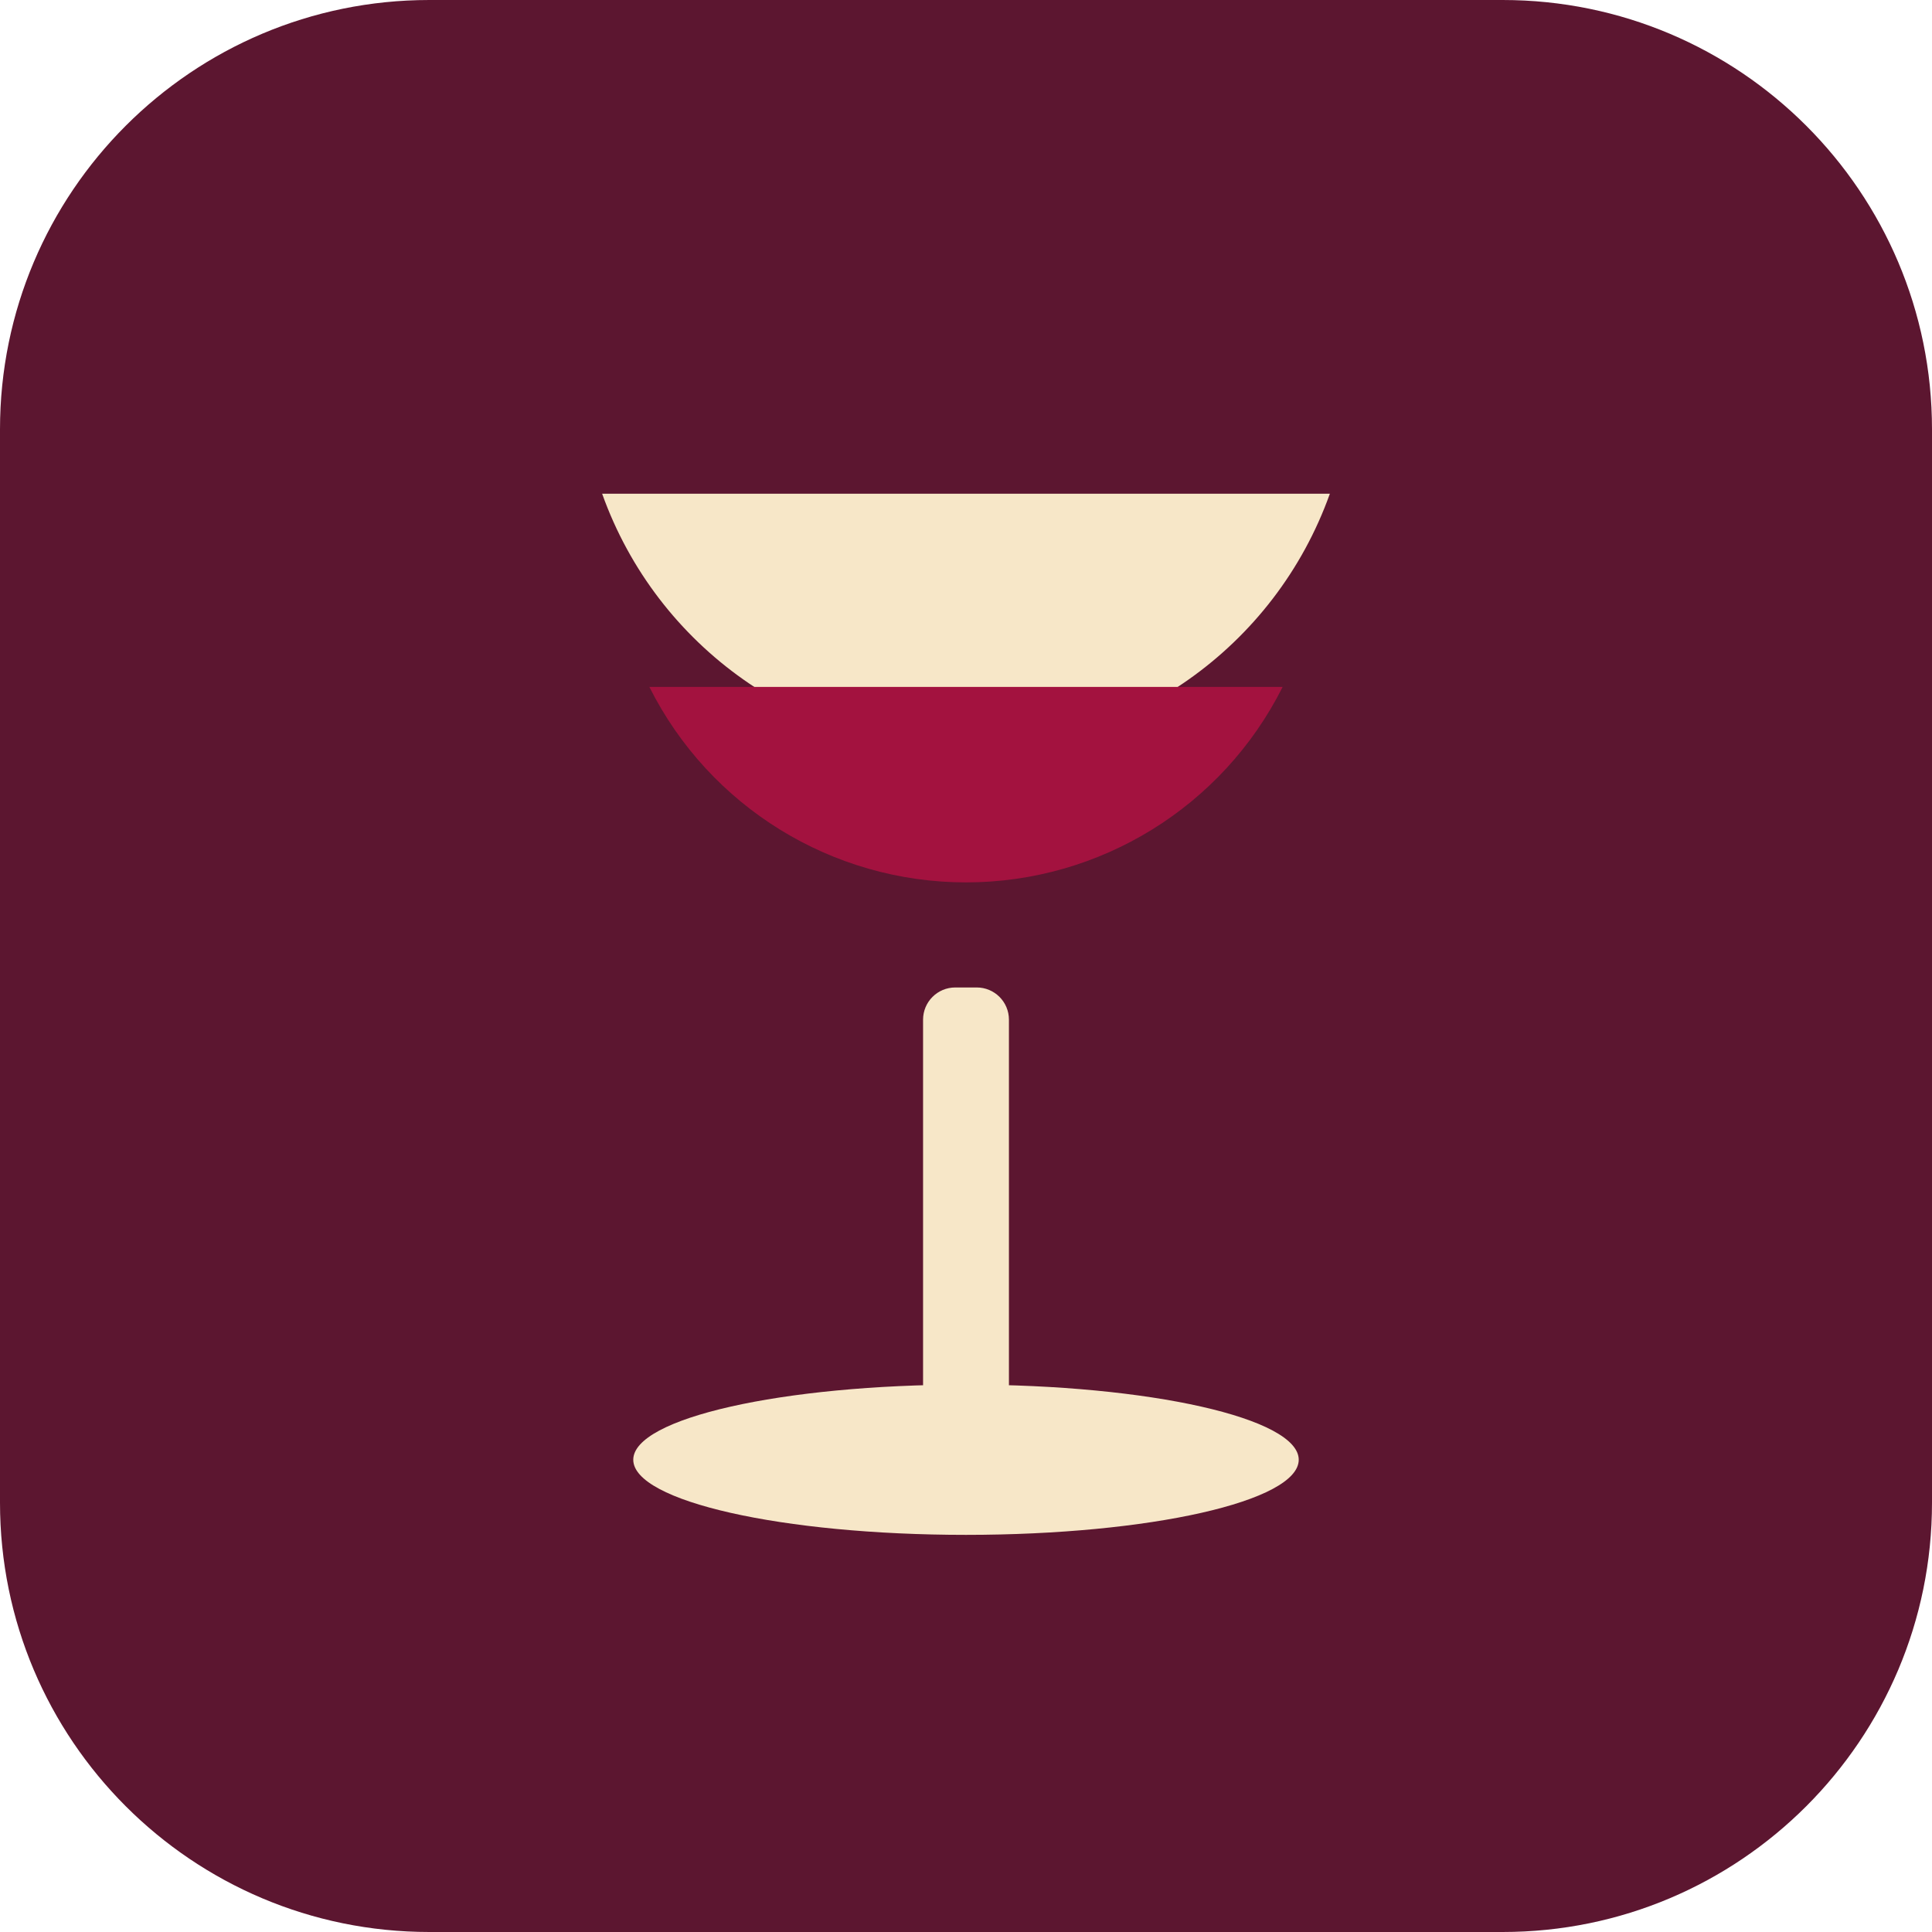
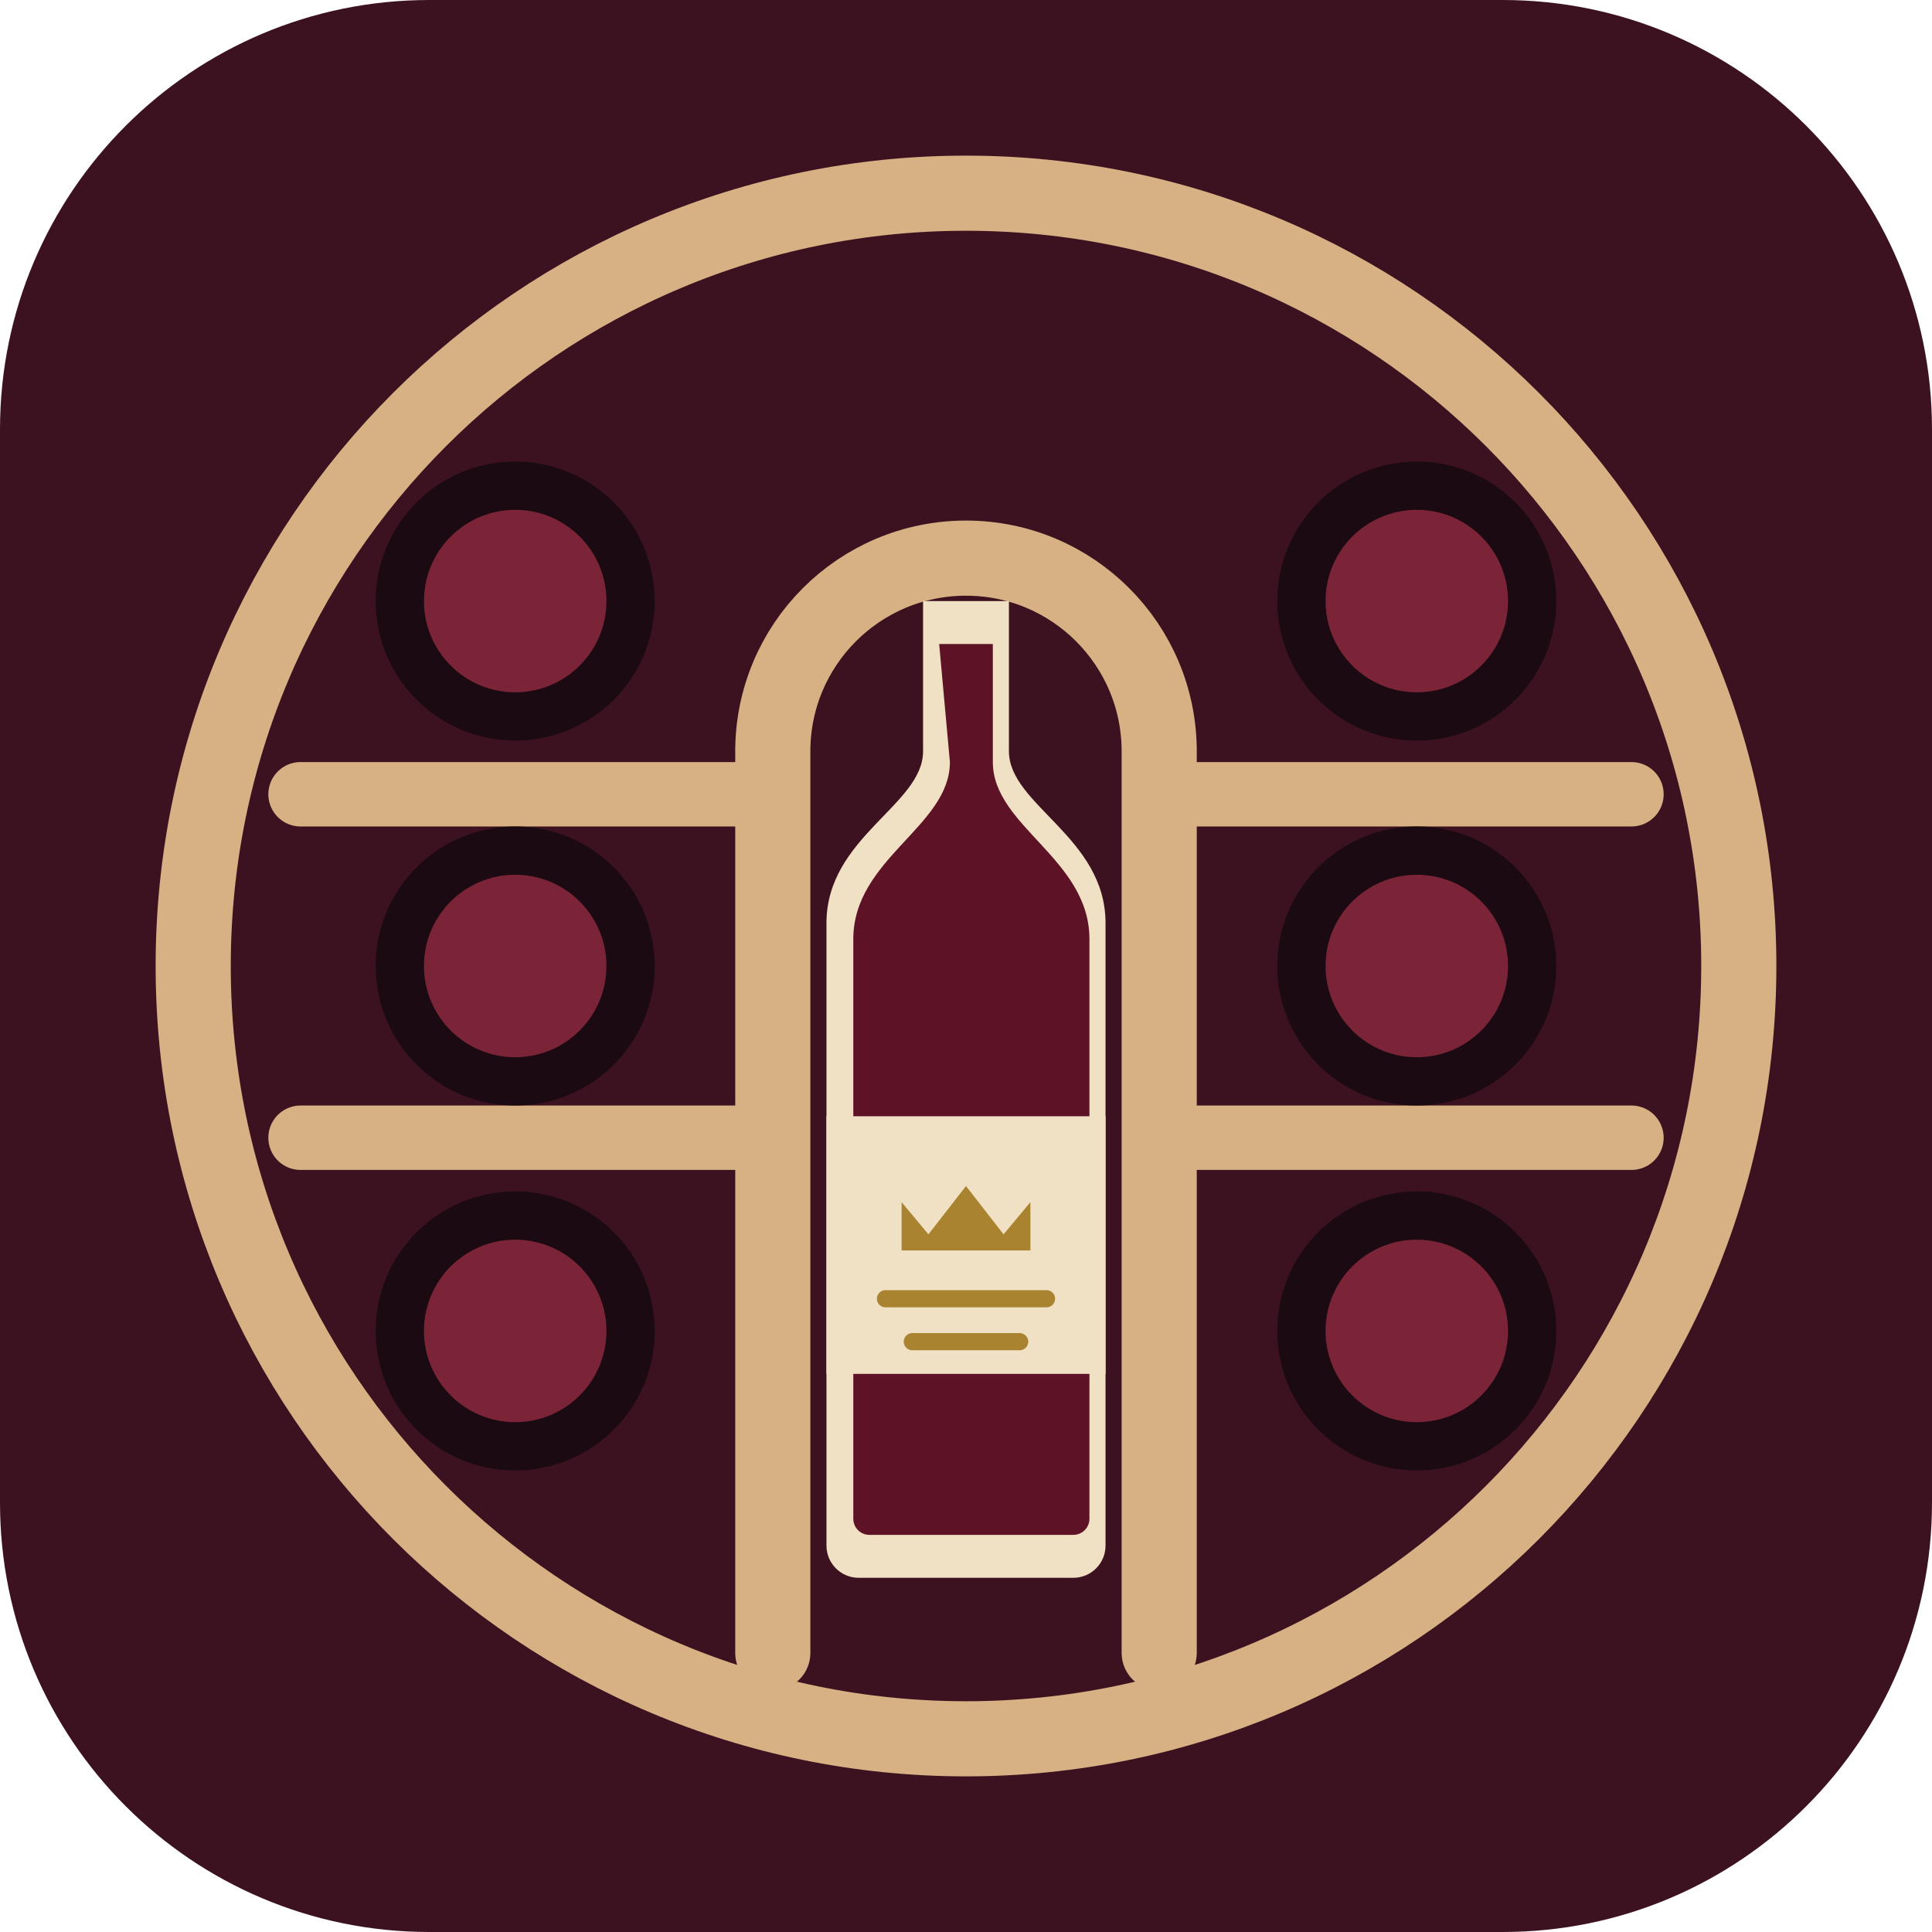
<svg xmlns="http://www.w3.org/2000/svg" viewBox="0 0 180 180" width="180" height="180" role="img" aria-label="Garrafeira">
-   <rect width="180" height="180" rx="40" fill="#5c1630" />
-   <path d="M56.1 46 A36 36 0 0 0 123.9 46 Z" fill="#f7e7c8" />
-   <path d="M60.5 64 A33 33 0 0 0 119.5 64 Z" fill="#a3123f" />
-   <rect x="86" y="92" width="8" height="40" rx="3" fill="#f7e7c8" />
-   <ellipse cx="90" cy="136" rx="31" ry="7" fill="#f7e7c8" />
+   <rect width="180" height="180" rx="40" fill="#3d1220" />
+   <g stroke="#d7b183" stroke-width="6" stroke-linecap="round">
+     <path d="M28 74h42M110 74h42M28 106h42M110 106h42" />
+   </g>
+   <g>
+     <circle cx="48" cy="56" r="13" fill="#1c0a12" />
+     <circle cx="48" cy="56" r="8.5" fill="#7b2438" />
+     <circle cx="48" cy="90" r="13" fill="#1c0a12" />
+     <circle cx="48" cy="90" r="8.5" fill="#7b2438" />
+     <circle cx="48" cy="124" r="13" fill="#1c0a12" />
+     <circle cx="48" cy="124" r="8.5" fill="#7b2438" />
+     <circle cx="132" cy="56" r="13" fill="#1c0a12" />
+     <circle cx="132" cy="56" r="8.5" fill="#7b2438" />
+     <circle cx="132" cy="90" r="13" fill="#1c0a12" />
+     <circle cx="132" cy="90" r="8.5" fill="#7b2438" />
+     <circle cx="132" cy="124" r="13" fill="#1c0a12" />
+     <circle cx="132" cy="124" r="8.5" fill="#7b2438" />
+   </g>
+   <circle cx="90" cy="90" r="72" fill="none" stroke="#d7b183" stroke-width="7" />
+   <path d="M72 154V70a18 18 0 0 1 36 0v84" fill="none" stroke="#d7b183" stroke-width="7" stroke-linecap="round" />
+   <path d="M86 56h8v14c0 5 9 8 9 16v58a3 3 0 0 1-3 3H80a3 3 0 0 1-3-3V86c0-8 9-11 9-16z" fill="#f0e0c4" />
+   <path d="M87.5 60h5v11c0 6 9 9 9 16.5v54a1.5 1.5 0 0 1-1.5 1.5H81a1.5 1.5 0 0 1-1.5-1.5V87.5c0-7.5 9-10.5 9-16.5z" fill="#5e1226" />
+   <rect x="77" y="104" width="26" height="24" fill="#f0e0c4" />
+   <path d="M84 112l2.5 3 3.5-4.5 3.5 4.5 2.5-3v4.5H84z" fill="#a9832f" />
+   <g stroke="#a9832f" stroke-width="1.6" stroke-linecap="round">
+     <path d="M82.5 121h15M85 125h10" />
+   </g>
</svg>
